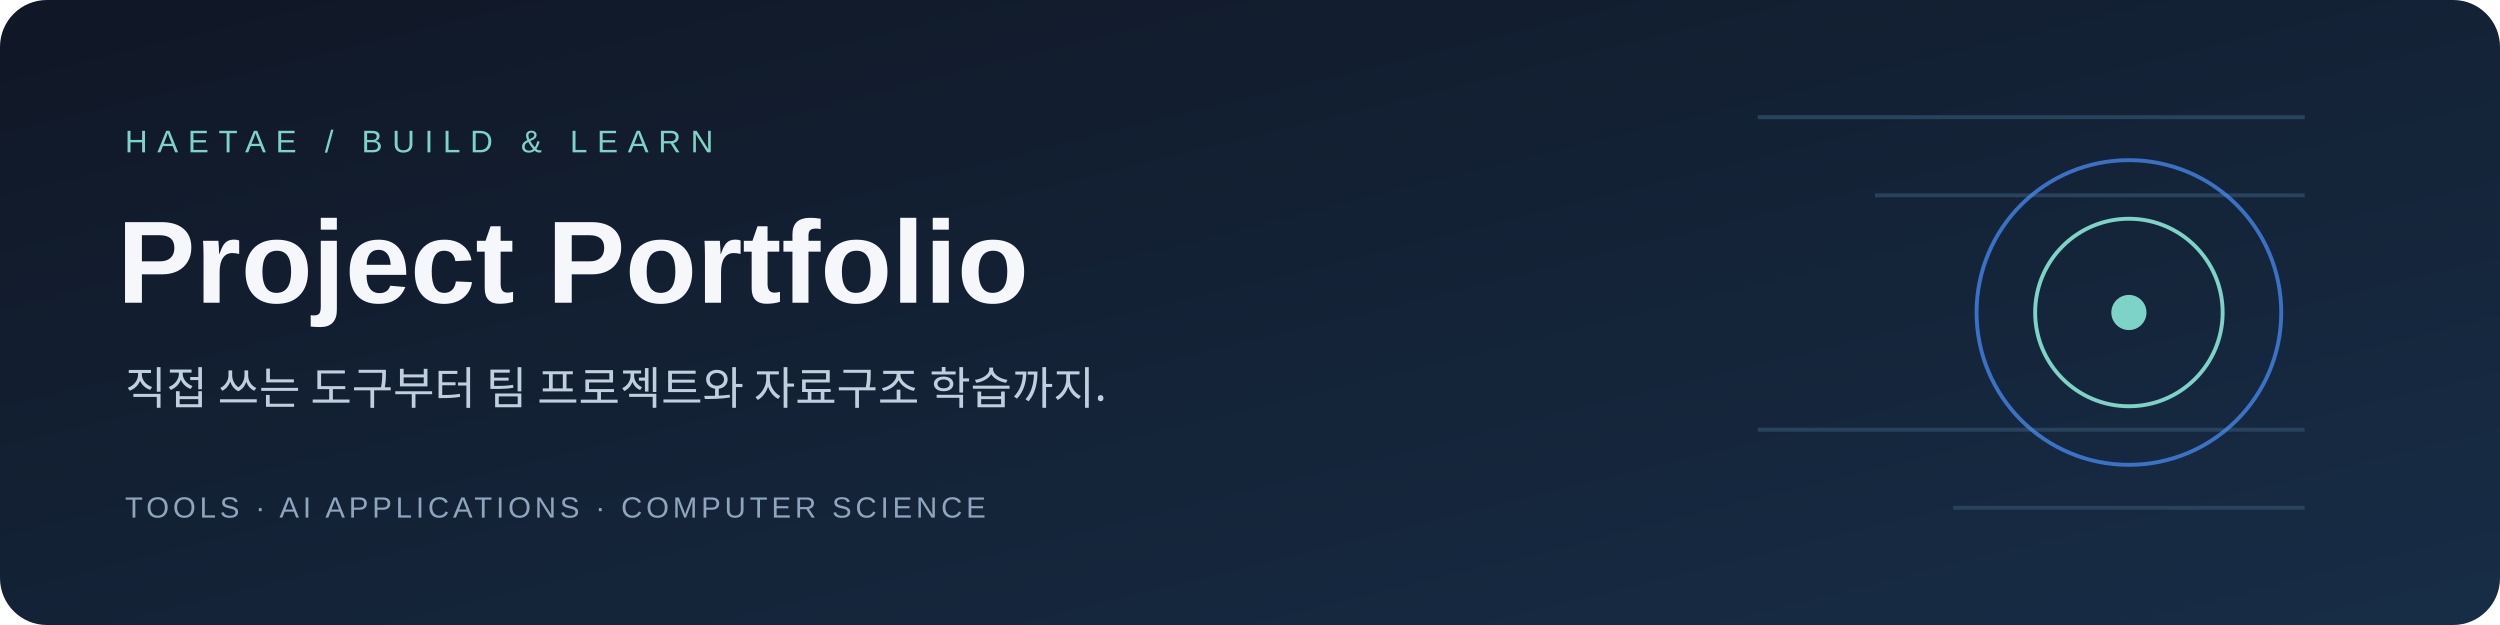
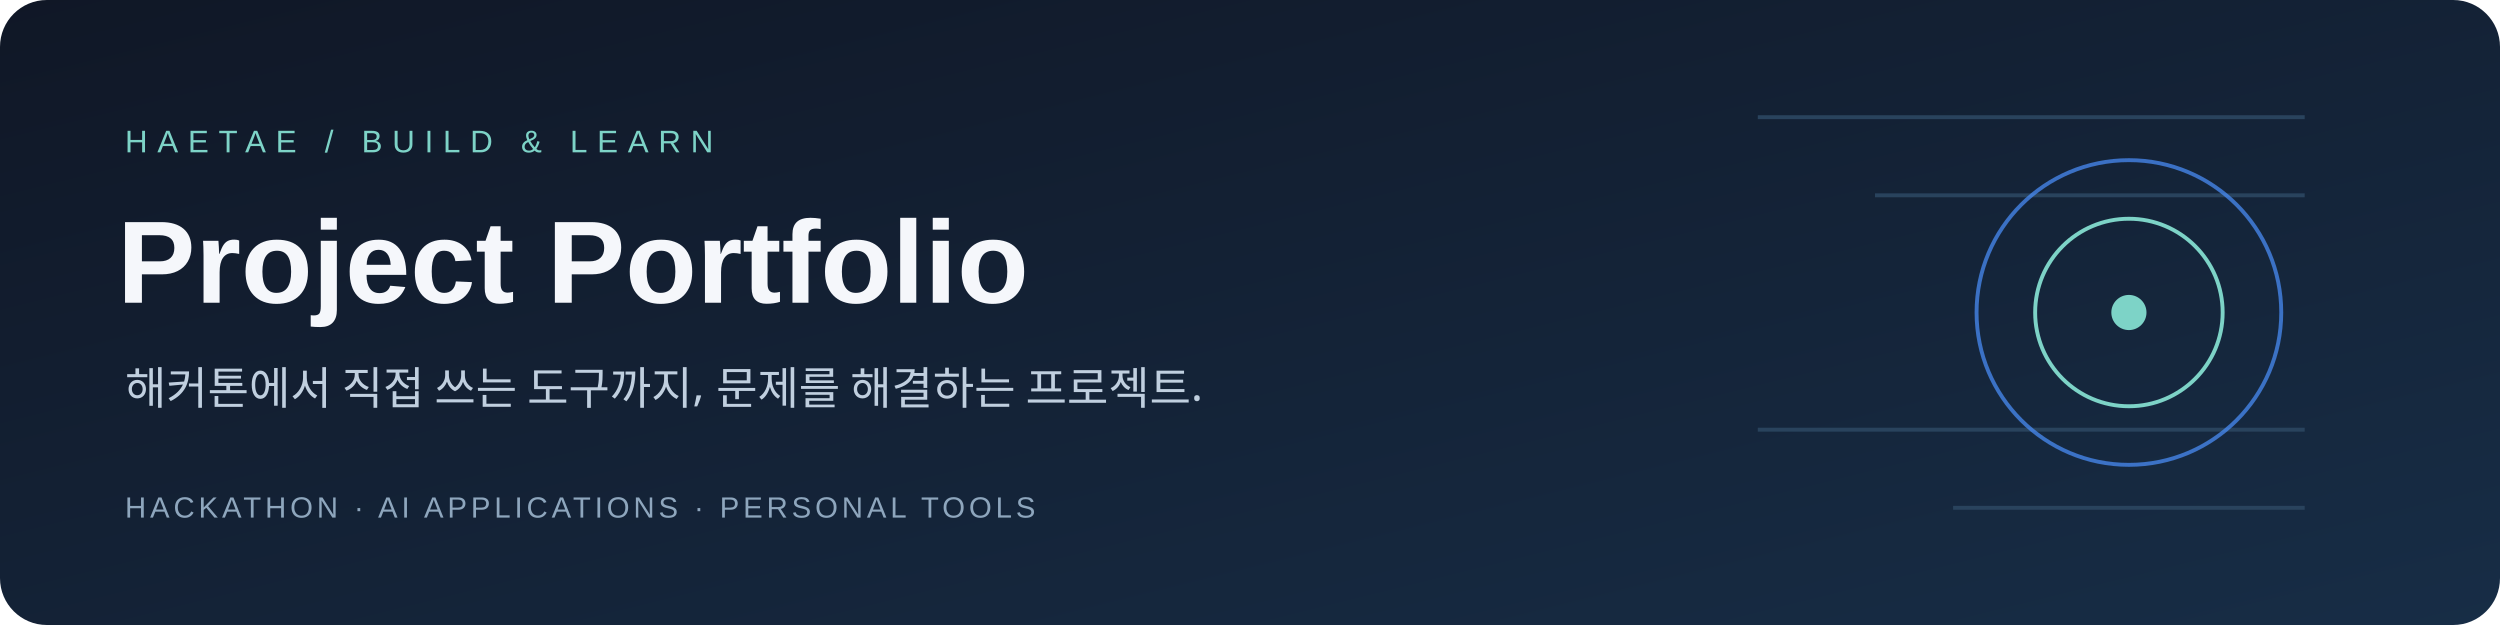
<svg xmlns="http://www.w3.org/2000/svg" width="1280" height="320" viewBox="0 0 1280 320" role="img" aria-labelledby="title desc">
  <defs>
    <linearGradient id="bg" x2="1" y2="1">
      <stop stop-color="#101726" />
      <stop offset="1" stop-color="#172d46" />
    </linearGradient>
  </defs>
  <rect width="1280" height="320" rx="24" fill="url(#bg)" />
  <path d="M900 60h280M960 100h220M900 220h280M1000 260h180" stroke="#29435d" stroke-width="2" />
  <circle cx="1090" cy="160" r="78" fill="none" stroke="#4b91ff" stroke-width="2" opacity=".7" />
  <circle cx="1090" cy="160" r="48" fill="none" stroke="#7dd3c7" stroke-width="2" />
  <circle cx="1090" cy="160" r="9" fill="#7dd3c7" />
  <g font-family="Segoe UI, Arial, sans-serif">
    <text x="64" y="78" font-size="16" letter-spacing="5" fill="#7dd3c7">HAETAE / BUILD &amp; LEARN</text>
    <text x="60" y="155" font-size="60" font-weight="700" fill="#f5f7fb">Project Portfolio</text>
-     <text x="64" y="207" font-family="Malgun Gothic, sans-serif" font-size="23" fill="#c0cfdf">직접 쓰는 도구부터 팀 프로젝트와 자료구조 학습까지.</text>
-     <text x="64" y="265" font-size="15" letter-spacing="2" fill="#8ea6bd">TOOLS · AI APPLICATIONS · COMPUTER SCIENCE</text>
+     <text x="64" y="207" font-family="Malgun Gothic, sans-serif" font-size="23" fill="#c0cfdf">해커톤에서 직접 쓰는 도구까지, 문제를 해결하는 프로젝트.</text>
+     <text x="64" y="265" font-size="15" letter-spacing="2" fill="#8ea6bd">HACKATHON · AI APPLICATIONS · PERSONAL TOOLS</text>
  </g>
</svg>
